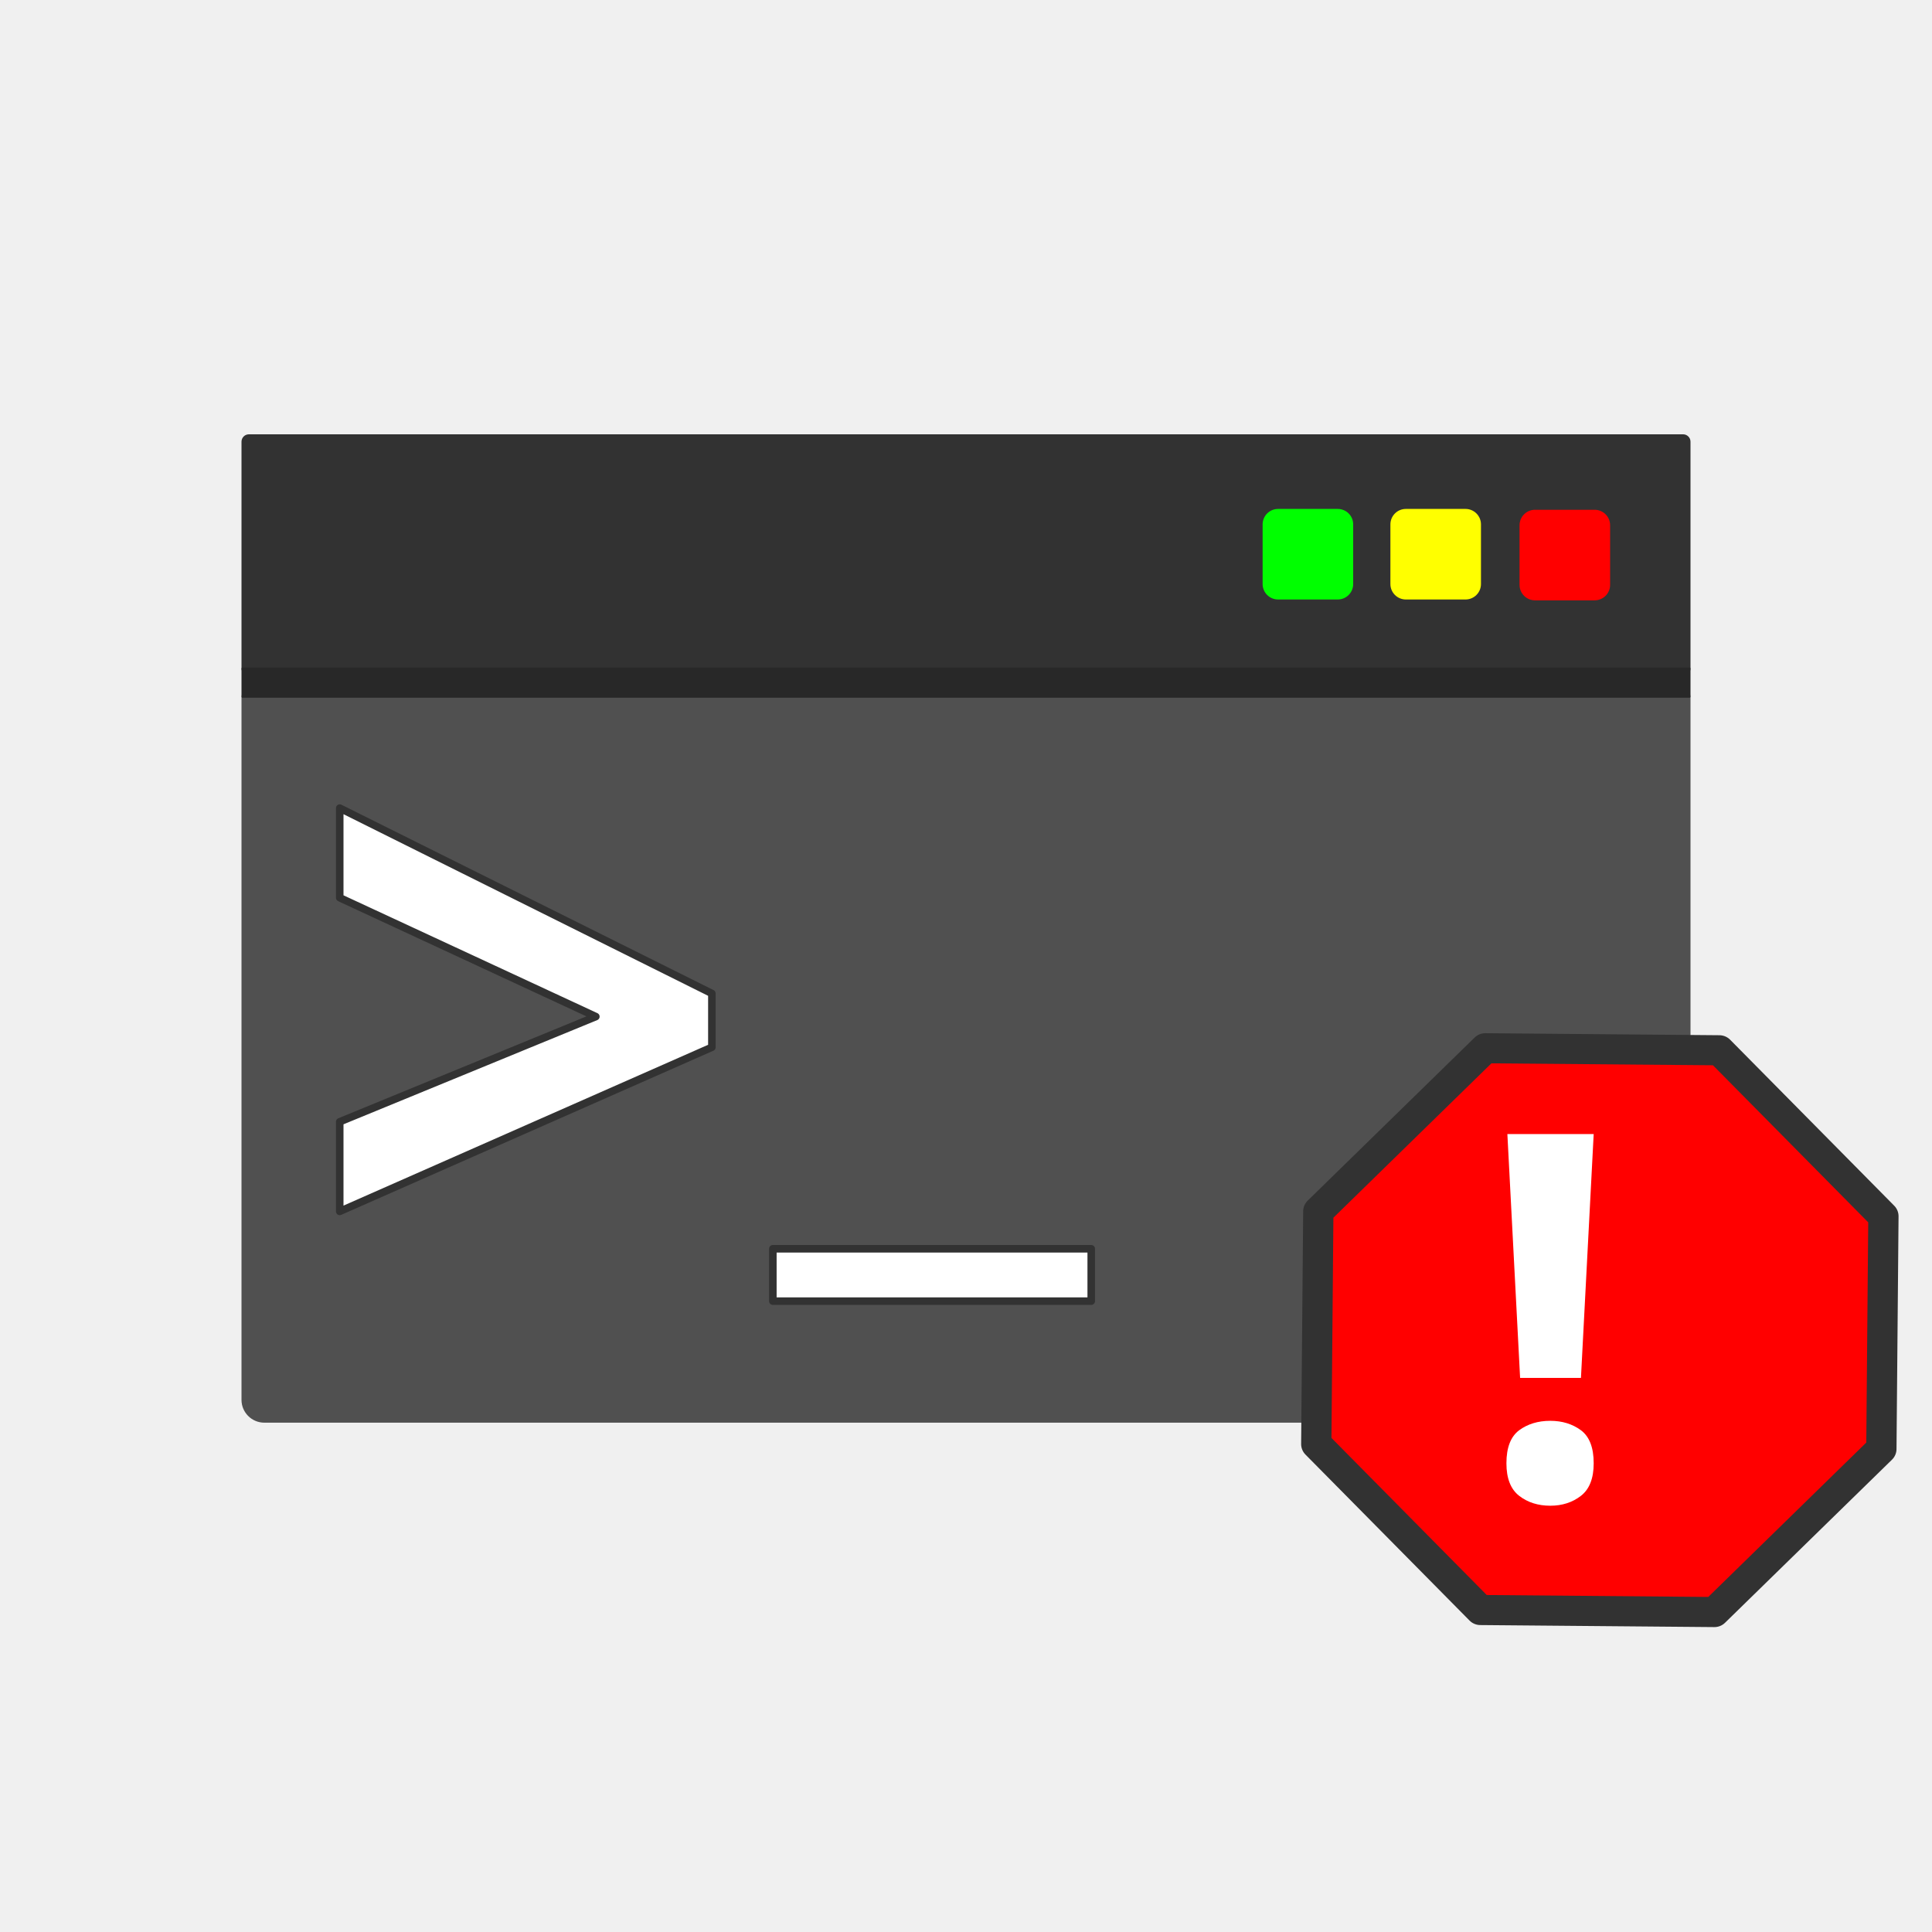
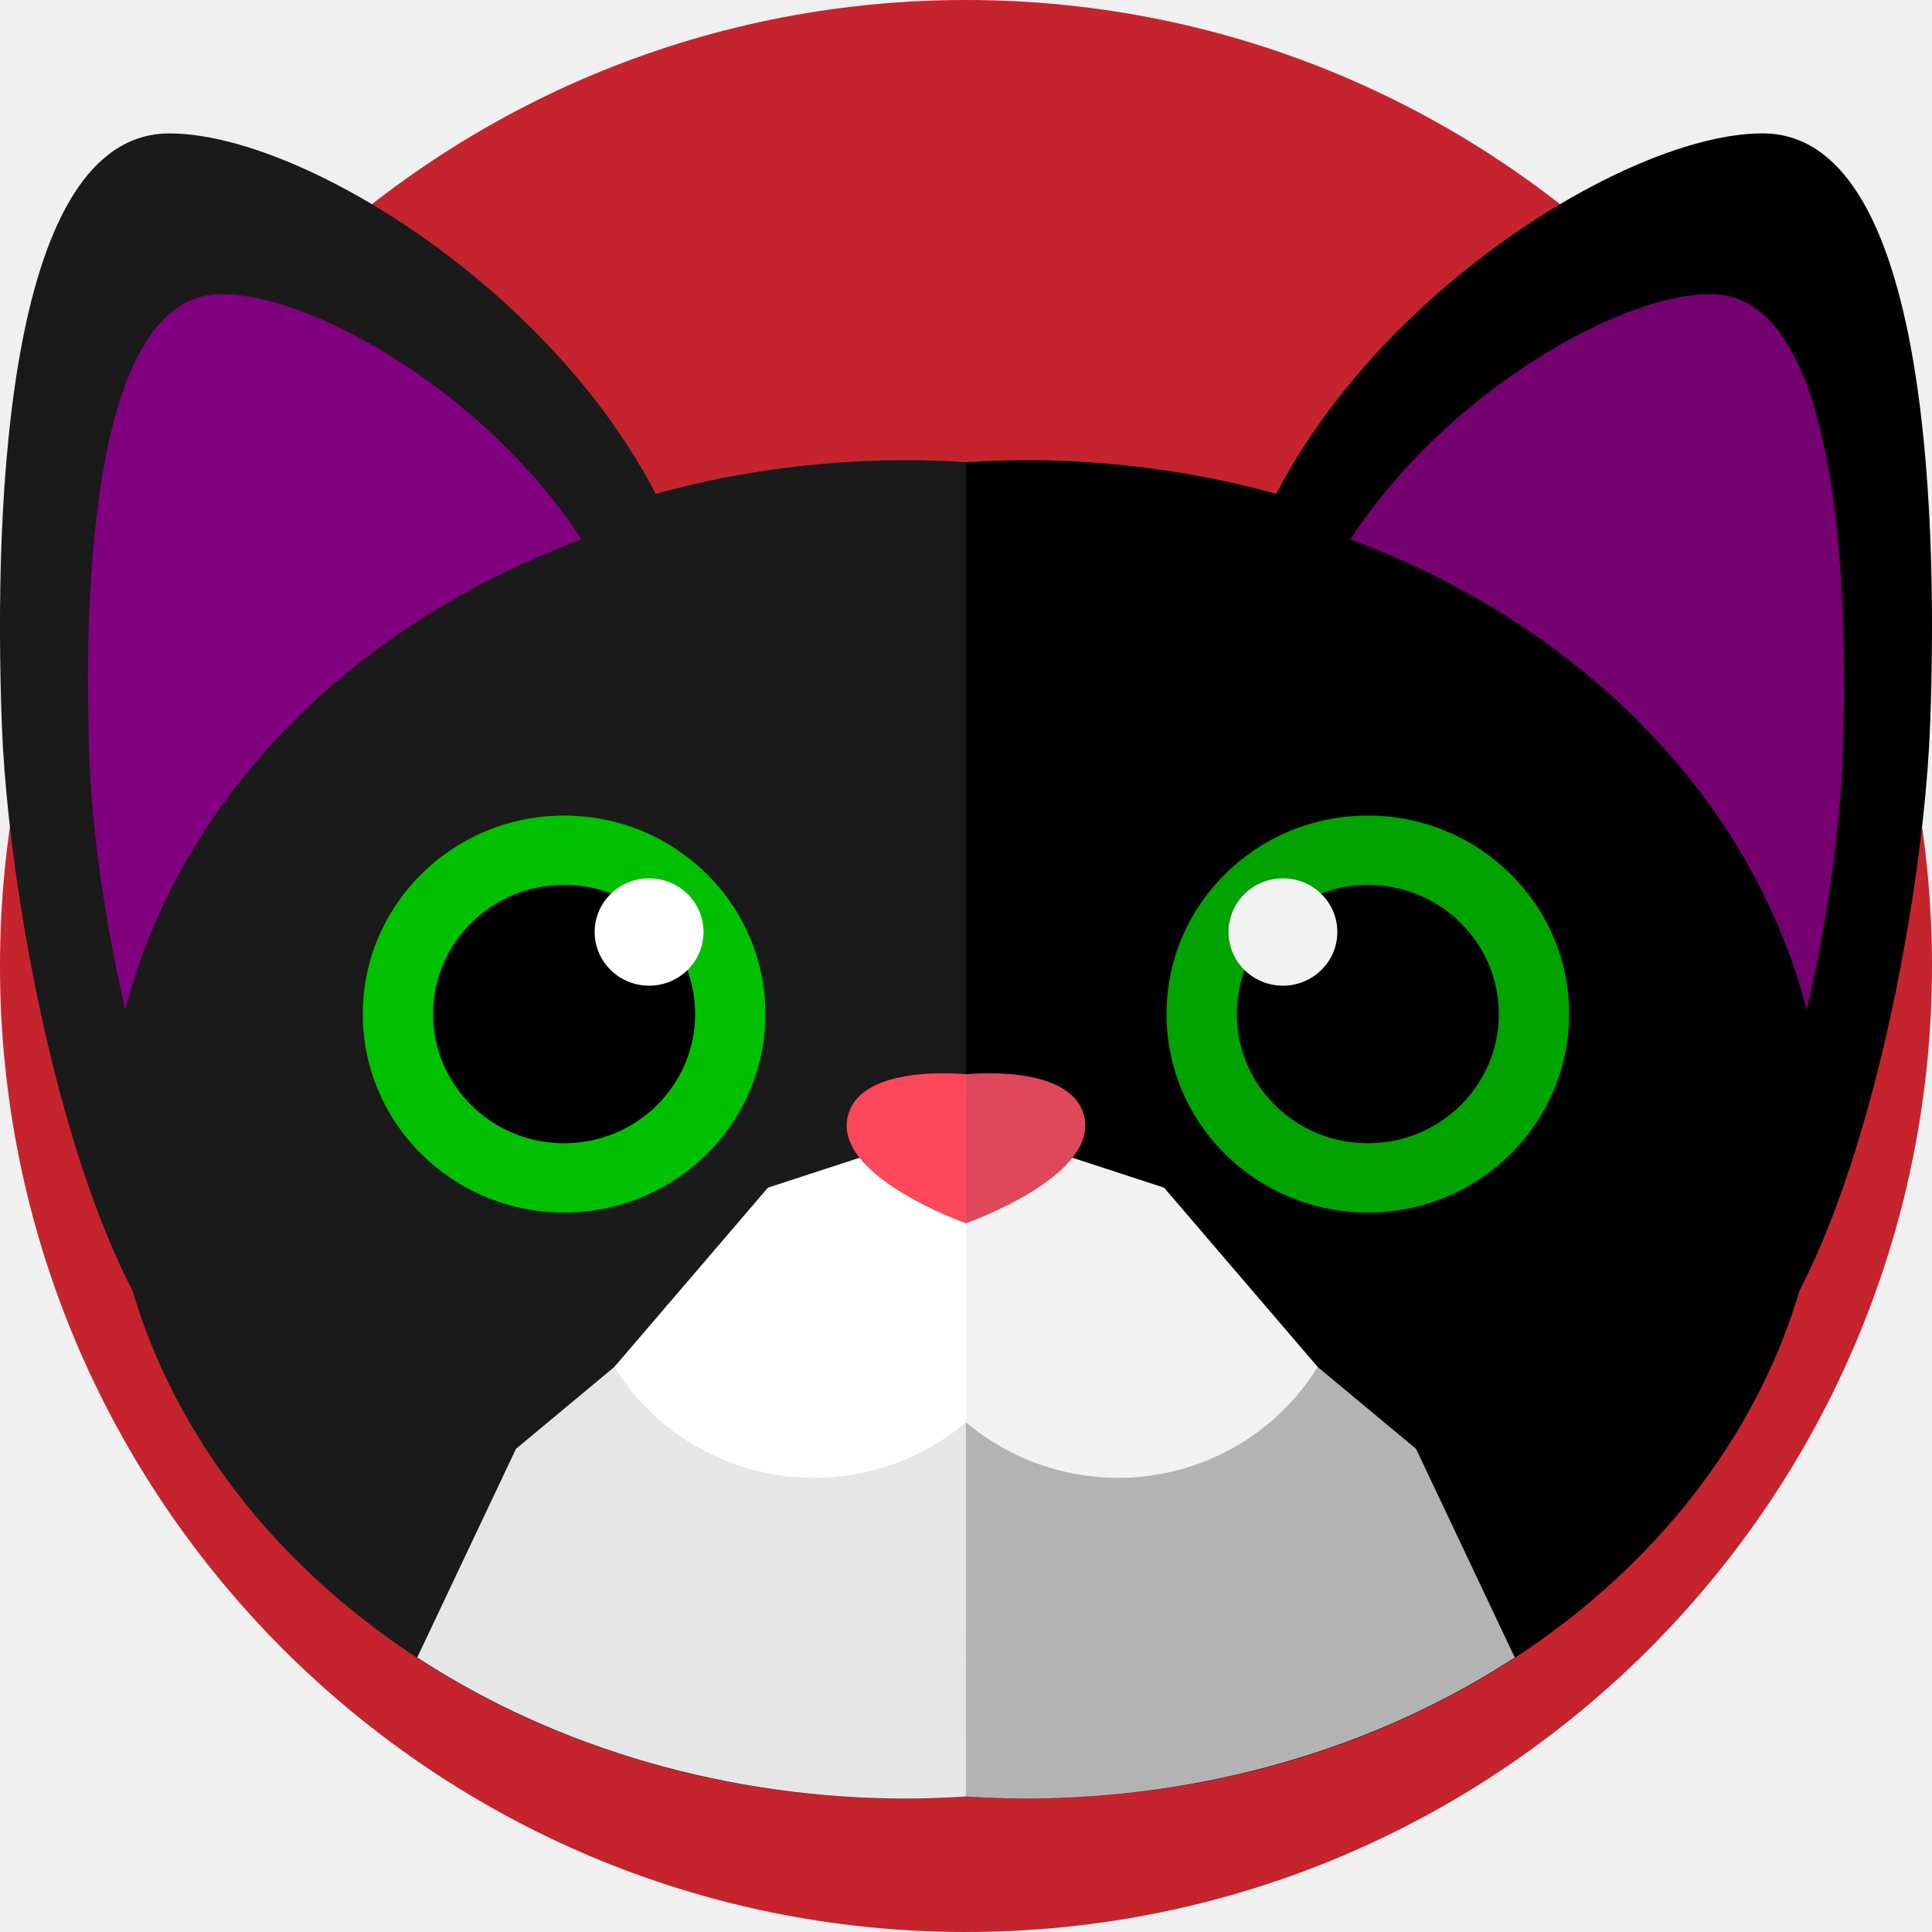
- <svg xmlns="http://www.w3.org/2000/svg" width="64mm" height="64mm" viewBox="0 0 64 64" version="1.1" id="svg8">
+ <svg xmlns="http://www.w3.org/2000/svg" width="64mm" height="64mm" viewBox="0 0 64 64" version="1.1" id="svg5">
  <defs id="defs2" />
-   <g id="layer1" transform="translate(0,-233)">
-     <rect style="fill:#505050;fill-opacity:1;stroke:none;stroke-width:0.921;stroke-linejoin:bevel;stroke-miterlimit:4;stroke-dasharray:none;stroke-opacity:1" id="rect5400" width="48" height="24.741" x="8" y="255.387" ry="0.757" />
-     <text xml:space="preserve" style="font-style:normal;font-variant:normal;font-weight:bold;font-stretch:normal;font-size:25.4px;line-height:1.25;font-family:'Inconsolata for Powerline';-inkscape-font-specification:'Inconsolata for Powerline, Bold';font-variant-ligatures:normal;font-variant-caps:normal;font-variant-numeric:normal;font-feature-settings:normal;text-align:start;letter-spacing:0px;word-spacing:0px;writing-mode:lr-tb;text-anchor:start;fill:#ffffff;fill-opacity:1;stroke:#323232;stroke-width:0.25;stroke-linecap:round;stroke-linejoin:round;stroke-miterlimit:4;stroke-dasharray:none;stroke-opacity:1" x="10.162" y="275.646" id="text4526">
-       <tspan id="tspan4524" x="10.162" y="275.646" style="font-style:normal;font-variant:normal;font-weight:bold;font-stretch:normal;font-size:25.4px;font-family:'Inconsolata for Powerline';-inkscape-font-specification:'Inconsolata for Powerline, Bold';font-variant-ligatures:normal;font-variant-caps:normal;font-variant-numeric:normal;font-feature-settings:normal;text-align:start;writing-mode:lr-tb;text-anchor:start;fill:#ffffff;fill-opacity:1;stroke:#323232;stroke-width:0.25;stroke-linecap:round;stroke-linejoin:round;stroke-miterlimit:4;stroke-dasharray:none;stroke-opacity:1">&gt;</tspan>
-     </text>
-     <path style="fill:#ff0000;fill-opacity:1;stroke:#323232;stroke-width:0.461;stroke-linejoin:round;stroke-miterlimit:4;stroke-dasharray:none;stroke-opacity:1" id="path4714" d="m 50.846,-258.821 -3.293,1.364 -3.293,-1.364 -1.364,-3.293 1.364,-3.293 3.293,-1.364 3.293,1.364 1.364,3.293 z" transform="matrix(-0.8500426,1.990762,-2.002575,-0.8450283,-431.484,-39.09769)" />
-     <text xml:space="preserve" style="font-style:normal;font-variant:normal;font-weight:bold;font-stretch:normal;font-size:16.933px;line-height:1.25;font-family:'Inconsolata for Powerline';-inkscape-font-specification:'Inconsolata for Powerline, Bold';font-variant-ligatures:normal;font-variant-caps:normal;font-variant-numeric:normal;font-feature-settings:normal;text-align:start;letter-spacing:0px;word-spacing:0px;writing-mode:lr-tb;text-anchor:start;fill:#ffffff;fill-opacity:1;stroke:none;stroke-width:0.265" x="48.932" y="282.661" id="text4718">
-       <tspan id="tspan4716" x="48.932" y="282.661" style="font-style:normal;font-variant:normal;font-weight:bold;font-stretch:normal;font-size:16.933px;font-family:'Inconsolata for Powerline';-inkscape-font-specification:'Inconsolata for Powerline, Bold';font-variant-ligatures:normal;font-variant-caps:normal;font-variant-numeric:normal;font-feature-settings:normal;text-align:start;writing-mode:lr-tb;text-anchor:start;fill:#ffffff;fill-opacity:1;stroke-width:0.265">!</tspan>
-     </text>
-     <rect style="fill:#323232;fill-opacity:1;stroke:none;stroke-width:0.524;stroke-linejoin:bevel;stroke-miterlimit:4;stroke-dasharray:none;stroke-opacity:1" id="rect5400-2" width="48" height="8" x="8" y="247.387" ry="0.245" />
-     <rect style="fill:#ff0000;fill-opacity:1;stroke:none;stroke-width:1.106;stroke-linejoin:bevel;stroke-miterlimit:4;stroke-dasharray:none;stroke-opacity:1" id="rect5432" width="3" height="3" x="50.337" y="249.887" ry="0.512" />
-     <rect style="fill:#ffff00;fill-opacity:1;stroke:none;stroke-width:1.106;stroke-linejoin:bevel;stroke-miterlimit:4;stroke-dasharray:none;stroke-opacity:1" id="rect5432-6" width="3" height="3" x="46.059" y="249.859" ry="0.512" />
-     <rect style="fill:#00ff00;fill-opacity:1;stroke:none;stroke-width:1.106;stroke-linejoin:bevel;stroke-miterlimit:4;stroke-dasharray:none;stroke-opacity:1" id="rect5432-64" width="3" height="3" x="41.826" y="249.859" ry="0.512" />
-     <rect style="fill:#282828;fill-opacity:1;stroke:none;stroke-width:0.185;stroke-linejoin:bevel;stroke-miterlimit:4;stroke-dasharray:none;stroke-opacity:1" id="rect5400-0" width="48" height="1" x="8" y="255.114" ry="0.031" />
-     <text xml:space="preserve" style="font-style:normal;font-variant:normal;font-weight:bold;font-stretch:normal;font-size:25.4px;line-height:1.25;font-family:'Inconsolata for Powerline';-inkscape-font-specification:'Inconsolata for Powerline, Bold';font-variant-ligatures:normal;font-variant-caps:normal;font-variant-numeric:normal;font-feature-settings:normal;text-align:start;letter-spacing:0px;word-spacing:0px;writing-mode:lr-tb;text-anchor:start;fill:#85a5ff;fill-opacity:1;stroke:#323232;stroke-width:0.25;stroke-linecap:round;stroke-linejoin:round;stroke-miterlimit:4;stroke-dasharray:none;stroke-opacity:1" x="25.65" y="272.086" id="text4526-3">
-       <tspan id="tspan4524-1" x="25.65" y="272.086" style="font-style:normal;font-variant:normal;font-weight:bold;font-stretch:normal;font-size:25.4px;font-family:'Inconsolata for Powerline';-inkscape-font-specification:'Inconsolata for Powerline, Bold';font-variant-ligatures:normal;font-variant-caps:normal;font-variant-numeric:normal;font-feature-settings:normal;text-align:start;writing-mode:lr-tb;text-anchor:start;fill:#ffffff;fill-opacity:1;stroke:#323232;stroke-width:0.25;stroke-linecap:round;stroke-linejoin:round;stroke-miterlimit:4;stroke-dasharray:none;stroke-opacity:1">_</tspan>
-     </text>
+   <g id="layer1">
+     <circle style="fill:#c5242e;fill-opacity:1;stroke:none;stroke-width:0.145;stroke-linecap:round;stroke-linejoin:round" id="path18663" cx="32" cy="32" r="32" />
+     <g id="g18621" transform="matrix(1.292394,0,0,1.162012,-11.11391,-4.541868)">
+       <path id="path846" style="fill:#1a1a1a;fill-opacity:1;stroke-width:0.218;stroke-linecap:round;stroke-linejoin:round" d="M 31.823,17.028 A 20.423,19.077 0 0 0 11.4,36.105 20.423,19.077 0 0 0 31.823,55.182 20.423,19.077 0 0 0 33.36,55.123 V 17.084 a 20.423,19.077 0 0 0 -1.537,-0.056 z" />
+       <path id="path7436" style="fill:#e6e6e6;fill-opacity:1;stroke-width:0.218;stroke-linecap:round;stroke-linejoin:round" d="M 33.36,34.534 21.825,45.211 19.294,51.159 c 3.582,2.604 7.99,4.019 12.528,4.023 0.513,-0.002 1.026,-0.021 1.537,-0.059 z" />
+       <path id="path7436-7" style="fill:#ffffff;fill-opacity:1;stroke-width:0.218;stroke-linecap:round;stroke-linejoin:round" d="m 33.36,35.924 -5.077,1.842 -3.936,5.11 c 1.085,1.963 3.026,3.162 5.119,3.163 1.428,-0.002 2.809,-0.563 3.894,-1.583 z" />
+       <path id="path848" style="fill:#1a1a1a;fill-opacity:1;stroke-width:0.246;stroke-linecap:round;stroke-linejoin:round" d="m 26.684,22.665 c 0.516,6.455 -7.055,21.502 -11.203,21.502 -4.147,0 -6.617,-13.12 -6.834,-19.596 C 8.43,18.092 8.798,7.712 12.945,7.712 c 4.147,0 13.087,6.806 13.739,14.953 z" />
+       <ellipse style="fill:#00c000;fill-opacity:1;stroke-width:0.239;stroke-linecap:round;stroke-linejoin:round" id="path2225" cx="23.059" cy="32.818" rx="5.16" ry="5.659" />
+       <ellipse style="fill:#000000;fill-opacity:1;stroke:none;stroke-width:0.156;stroke-linecap:round;stroke-linejoin:round" id="path2225-3" cx="23.059" cy="32.818" rx="3.358" ry="3.683" />
+       <ellipse style="fill:#ffffff;fill-opacity:1;stroke:none;stroke-width:0.166;stroke-linecap:round;stroke-linejoin:round" id="path6140" cx="25.237" cy="30.478" rx="1.395" ry="1.53" />
+       <path id="path848-5" style="fill:#800080;fill-opacity:1;stroke-width:0.194;stroke-linecap:round;stroke-linejoin:round" d="m 14.273,12.293 c -3.264,0 -3.553,8.17 -3.382,13.27 0.064,1.916 0.379,4.57 0.92,7.137 A 20.423,19.077 0 0 1 23.506,19.285 c -2.384,-4.089 -6.831,-6.992 -9.234,-6.992 z" />
+       <path id="rect9158" style="fill:#ff475b;fill-opacity:1;stroke-width:0.076;stroke-linecap:round;stroke-linejoin:round" d="m 33.36,38.782 c 0,0 -3.609,-1.407 -2.986,-3.205 0.466,-1.346 2.986,-1.043 2.986,-1.043 z" />
+       <path id="path846-3" style="fill:#000000;fill-opacity:1;stroke-width:0.218;stroke-linecap:round;stroke-linejoin:round" d="M 34.897,17.028 A 20.423,19.077 0 0 1 55.32,36.105 20.423,19.077 0 0 1 34.897,55.182 20.423,19.077 0 0 1 33.36,55.123 V 17.084 a 20.423,19.077 0 0 1 1.537,-0.056 z" />
+       <path id="path7436-9" style="fill:#b3b3b3;fill-opacity:1;stroke-width:0.218;stroke-linecap:round;stroke-linejoin:round" d="m 33.36,34.534 11.535,10.677 2.531,5.949 C 43.843,53.763 39.435,55.179 34.897,55.182 34.384,55.18 33.871,55.161 33.36,55.123 Z" />
+       <path id="path7436-7-1" style="fill:#f2f2f2;fill-opacity:1;stroke-width:0.218;stroke-linecap:round;stroke-linejoin:round" d="m 33.36,35.924 5.077,1.842 3.936,5.11 c -1.085,1.963 -3.026,3.162 -5.119,3.163 -1.428,-0.002 -2.809,-0.563 -3.894,-1.583 z" />
+       <path id="path848-6" style="fill:#000000;fill-opacity:1;stroke-width:0.246;stroke-linecap:round;stroke-linejoin:round" d="m 40.035,22.665 c -0.516,6.455 7.055,21.502 11.203,21.502 4.147,0 6.617,-13.12 6.834,-19.596 0.217,-6.48 -0.15,-16.86 -4.297,-16.86 -4.147,0 -13.087,6.806 -13.739,14.953 z" />
+       <ellipse style="fill:#00a300;fill-opacity:1;stroke-width:0.239;stroke-linecap:round;stroke-linejoin:round" id="path2225-1" cx="-43.66" cy="32.818" transform="scale(-1,1)" rx="5.16" ry="5.659" />
+       <ellipse style="fill:#000000;fill-opacity:1;stroke:none;stroke-width:0.156;stroke-linecap:round;stroke-linejoin:round" id="path2225-3-0" cx="-43.66" cy="32.818" transform="scale(-1,1)" rx="3.358" ry="3.683" />
+       <ellipse style="fill:#f2f2f2;fill-opacity:1;stroke:none;stroke-width:0.166;stroke-linecap:round;stroke-linejoin:round" id="path6140-2" cx="-41.483" cy="30.478" transform="scale(-1,1)" rx="1.395" ry="1.53" />
+       <path id="path848-5-8" style="fill:#750070;fill-opacity:1;stroke-width:0.194;stroke-linecap:round;stroke-linejoin:round" d="m 52.447,12.293 c 3.264,0 3.553,8.17 3.382,13.27 -0.064,1.916 -0.379,4.57 -0.92,7.137 A 20.423,19.077 0 0 0 43.213,19.285 c 2.384,-4.089 6.831,-6.992 9.234,-6.992 z" />
+       <path id="rect9158-9" style="fill:#df475b;fill-opacity:1;stroke-width:0.076;stroke-linecap:round;stroke-linejoin:round" d="m 33.36,38.782 c 0,0 3.609,-1.407 2.986,-3.205 -0.466,-1.346 -2.986,-1.043 -2.986,-1.043 z" />
+     </g>
  </g>
</svg>
